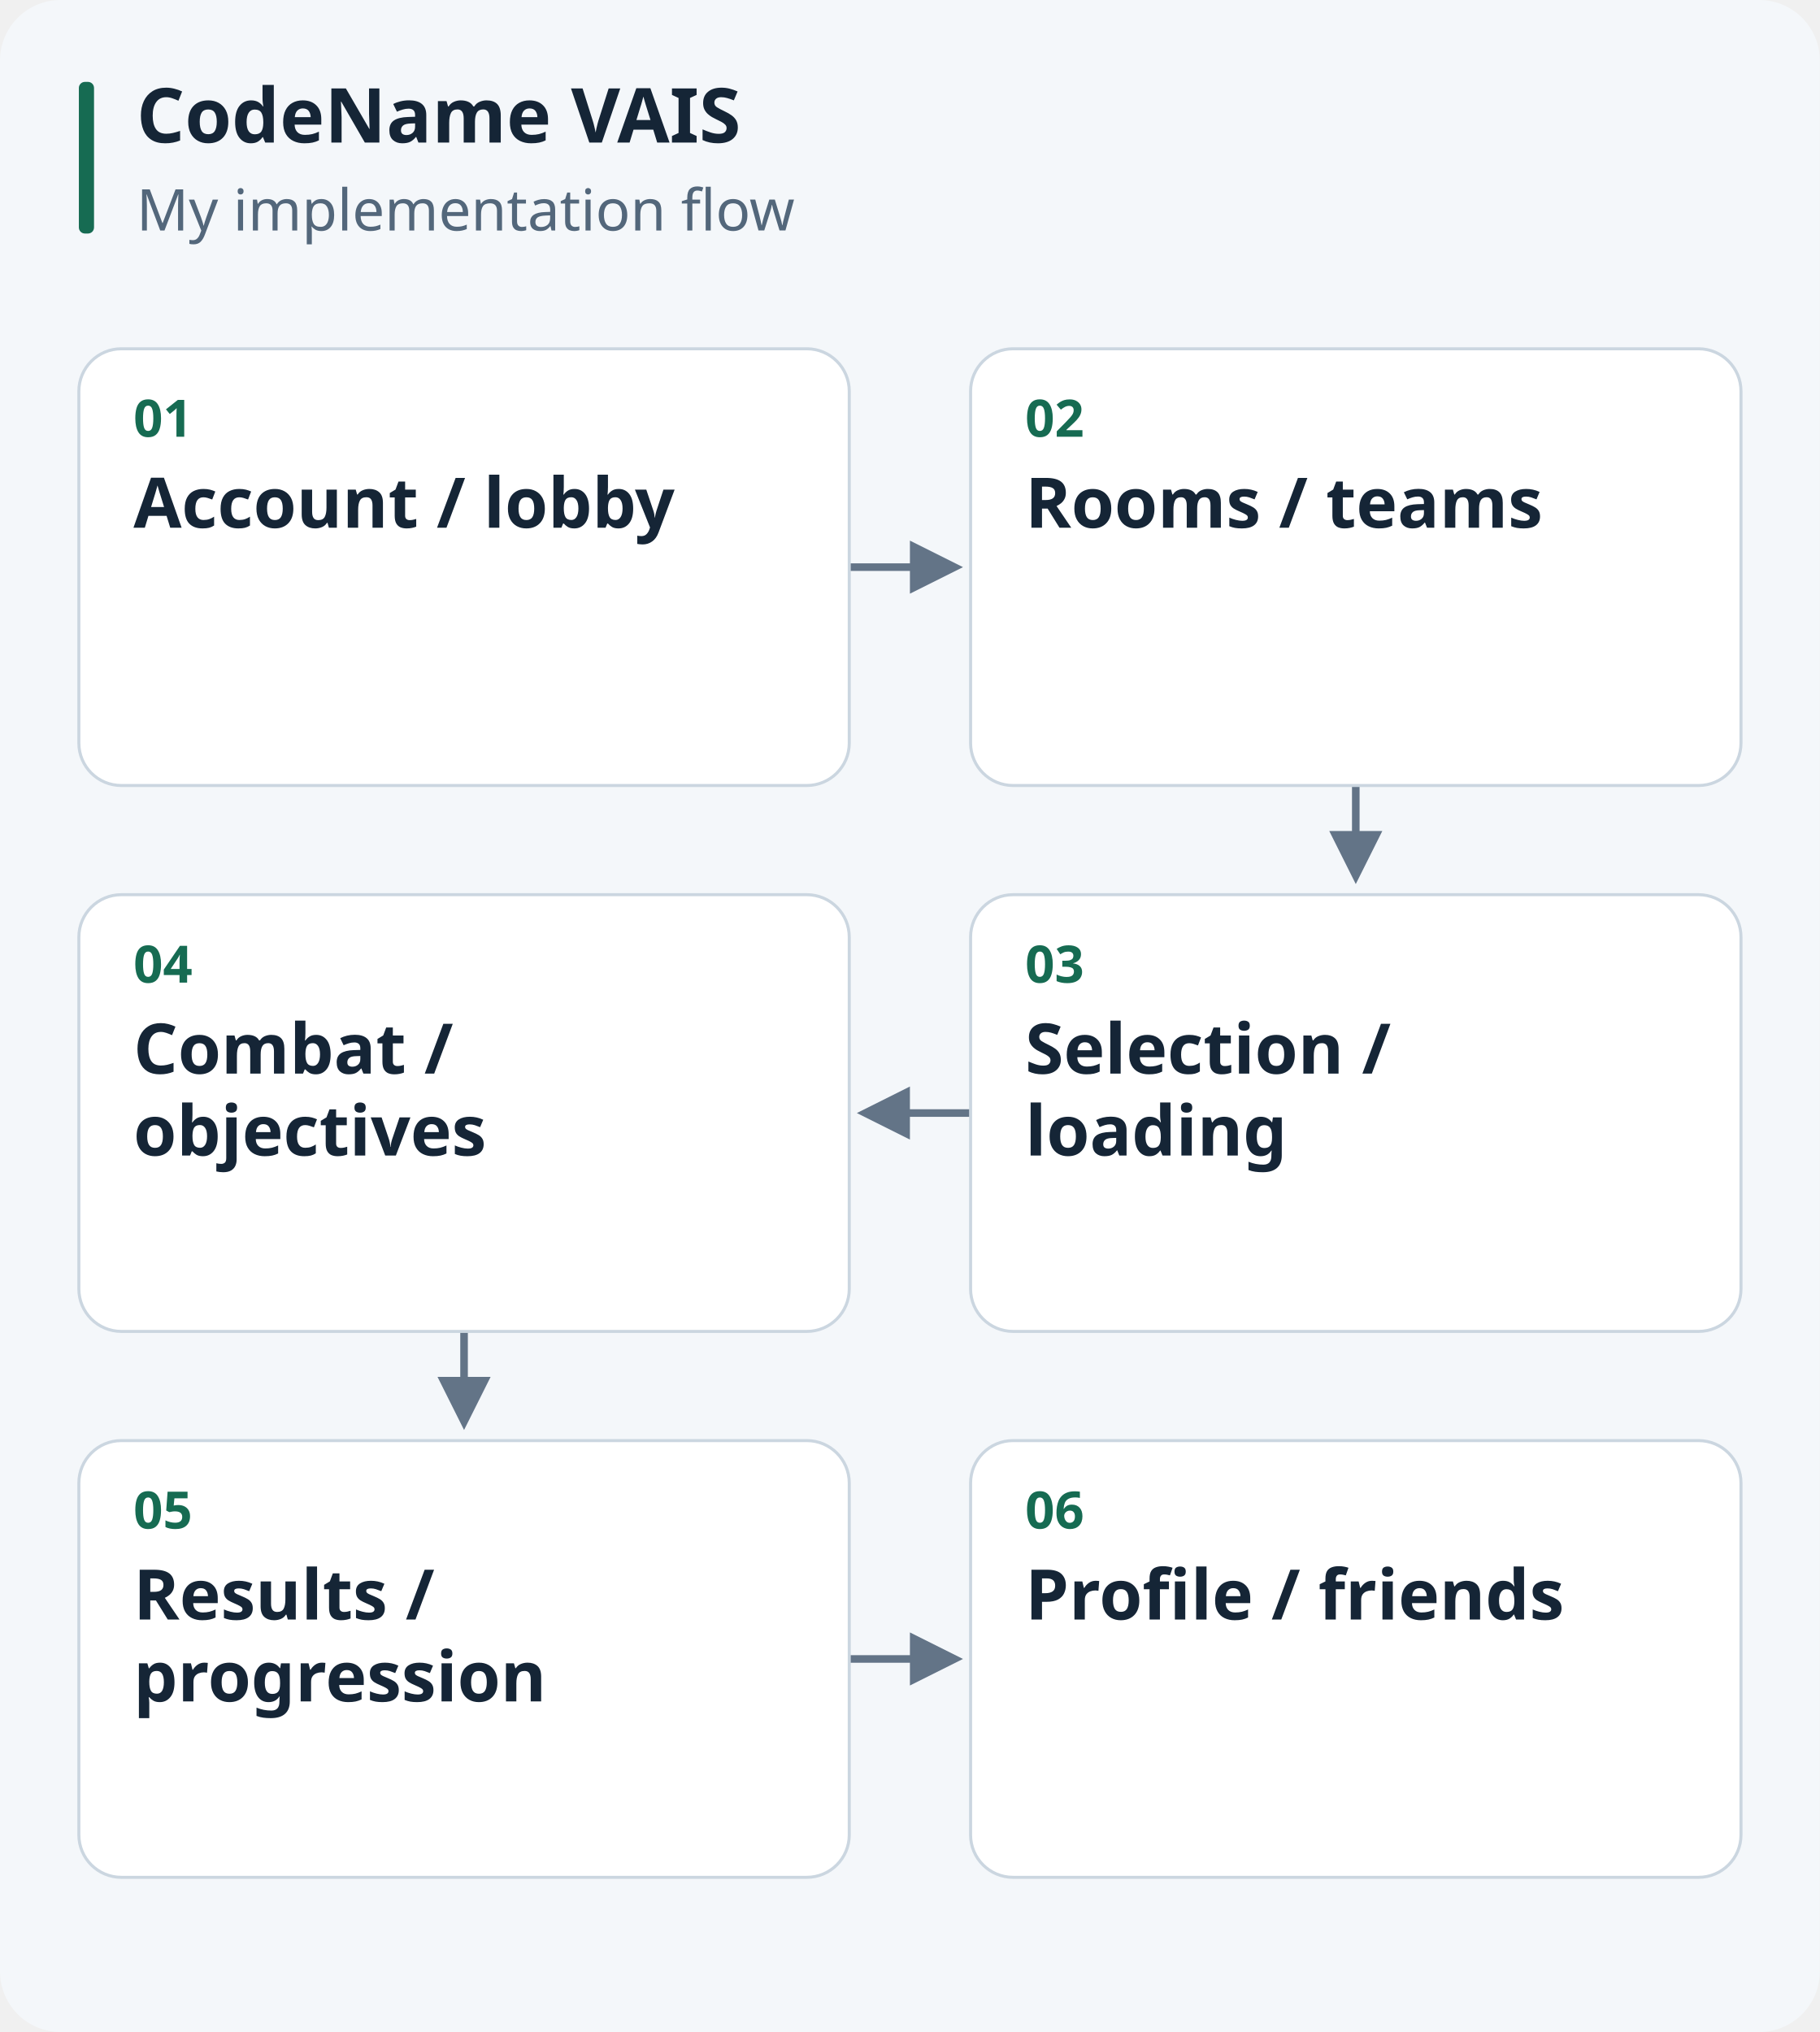
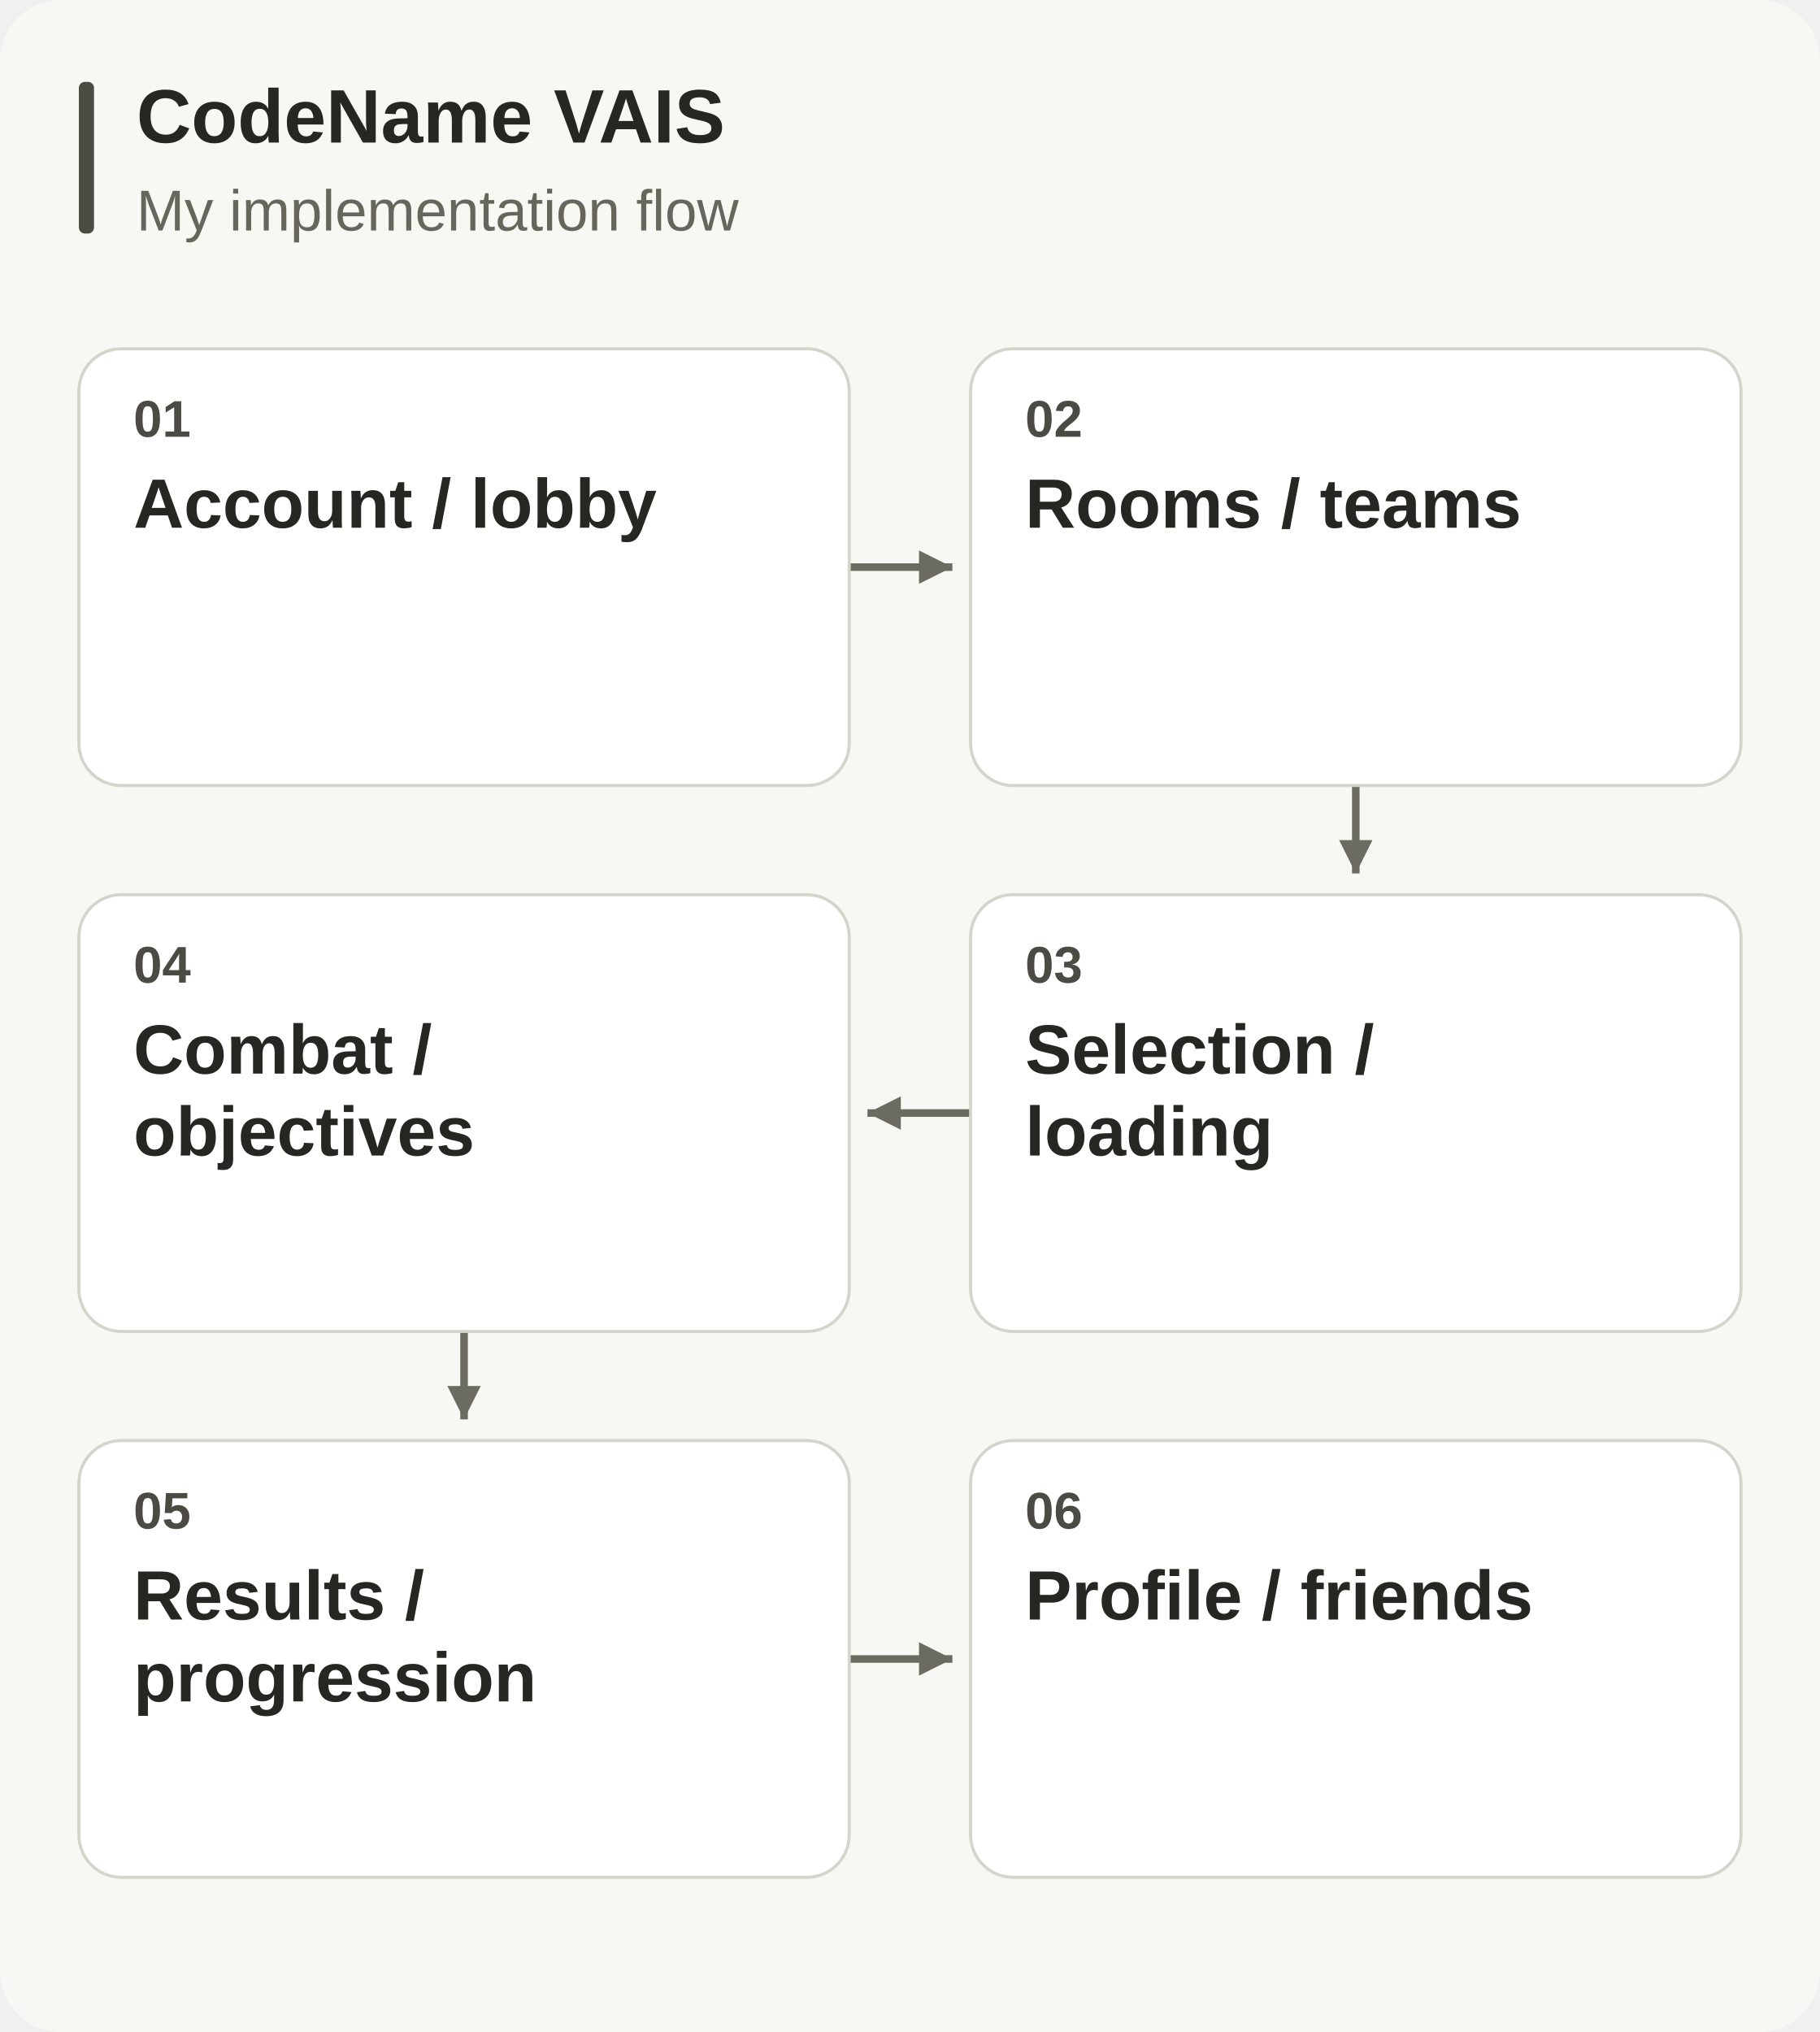
<svg xmlns="http://www.w3.org/2000/svg" width="600" height="670" viewBox="0 0 600 670" role="img" aria-labelledby="title desc">
-   <defs>
-     <marker id="arrow" viewBox="0 0 10 10" refX="8" refY="5" markerWidth="7" markerHeight="7" orient="auto-start-reverse">
-       <path d="M0 0 L10 5 L0 10Z" fill="#637487" />
-     </marker>
-   </defs>
-   <rect width="600" height="100%" rx="20" fill="#f4f7fa" />
-   <rect x="26" y="27" width="5" height="50" rx="2" fill="#166b52" />
-   <text x="45" y="47" fill="#152536" font-size="25" font-weight="700" font-family="Segoe UI,Malgun Gothic,Yu Gothic,sans-serif">CodeName VAIS</text>
-   <text x="45" y="76" fill="#53677b" font-size="19" font-family="Segoe UI,Malgun Gothic,Yu Gothic,sans-serif">My implementation flow</text>
-   <path d="M280 187 H314" fill="none" stroke="#637487" stroke-width="2.5" marker-end="url(#arrow)" />
-   <path d="M447 259 V288" fill="none" stroke="#637487" stroke-width="2.5" marker-end="url(#arrow)" />
-   <path d="M320 367 H286" fill="none" stroke="#637487" stroke-width="2.5" marker-end="url(#arrow)" />
-   <path d="M153 439 V468" fill="none" stroke="#637487" stroke-width="2.5" marker-end="url(#arrow)" />
-   <path d="M280 547 H314" fill="none" stroke="#637487" stroke-width="2.5" marker-end="url(#arrow)" />
-   <rect x="26" y="115" width="254" height="144" rx="14" fill="#fff" stroke="#cbd6e0" />
-   <text x="44" y="144" font-size="17" font-weight="700" fill="#166b52" font-family="Segoe UI,sans-serif">01</text>
-   <text x="44" y="174" fill="#152536" font-size="23" font-weight="600" font-family="Segoe UI,Malgun Gothic,Yu Gothic,sans-serif">Account / lobby</text>
-   <rect x="320" y="115" width="254" height="144" rx="14" fill="#fff" stroke="#cbd6e0" />
-   <text x="338" y="144" font-size="17" font-weight="700" fill="#166b52" font-family="Segoe UI,sans-serif">02</text>
-   <text x="338" y="174" fill="#152536" font-size="23" font-weight="600" font-family="Segoe UI,Malgun Gothic,Yu Gothic,sans-serif">Rooms / teams</text>
-   <rect x="320" y="295" width="254" height="144" rx="14" fill="#fff" stroke="#cbd6e0" />
-   <text x="338" y="324" font-size="17" font-weight="700" fill="#166b52" font-family="Segoe UI,sans-serif">03</text>
-   <text x="338" y="354" fill="#152536" font-size="23" font-weight="600" font-family="Segoe UI,Malgun Gothic,Yu Gothic,sans-serif">Selection /</text>
-   <text x="338" y="381" fill="#152536" font-size="23" font-weight="600" font-family="Segoe UI,Malgun Gothic,Yu Gothic,sans-serif">loading</text>
-   <rect x="26" y="295" width="254" height="144" rx="14" fill="#fff" stroke="#cbd6e0" />
-   <text x="44" y="324" font-size="17" font-weight="700" fill="#166b52" font-family="Segoe UI,sans-serif">04</text>
-   <text x="44" y="354" fill="#152536" font-size="23" font-weight="600" font-family="Segoe UI,Malgun Gothic,Yu Gothic,sans-serif">Combat /</text>
-   <text x="44" y="381" fill="#152536" font-size="23" font-weight="600" font-family="Segoe UI,Malgun Gothic,Yu Gothic,sans-serif">objectives</text>
-   <rect x="26" y="475" width="254" height="144" rx="14" fill="#fff" stroke="#cbd6e0" />
-   <text x="44" y="504" font-size="17" font-weight="700" fill="#166b52" font-family="Segoe UI,sans-serif">05</text>
-   <text x="44" y="534" fill="#152536" font-size="23" font-weight="600" font-family="Segoe UI,Malgun Gothic,Yu Gothic,sans-serif">Results /</text>
-   <text x="44" y="561" fill="#152536" font-size="23" font-weight="600" font-family="Segoe UI,Malgun Gothic,Yu Gothic,sans-serif">progression</text>
-   <rect x="320" y="475" width="254" height="144" rx="14" fill="#fff" stroke="#cbd6e0" />
-   <text x="338" y="504" font-size="17" font-weight="700" fill="#166b52" font-family="Segoe UI,sans-serif">06</text>
-   <text x="338" y="534" fill="#152536" font-size="23" font-weight="600" font-family="Segoe UI,Malgun Gothic,Yu Gothic,sans-serif">Profile / friends</text>
+   <rect width="600" height="100%" rx="20" fill="#f7f7f3" />
+   <rect x="26" y="27" width="5" height="50" rx="2" fill="#4b4b43" />
+   <text x="45" y="47" fill="#262623" font-size="25" font-weight="700" font-family="Segoe UI,Arial,sans-serif">CodeName VAIS</text>
+   <text x="45" y="76" fill="#66665d" font-size="19" font-family="Segoe UI,Arial,sans-serif">My implementation flow</text>
+   <path d="M280 187 H314" fill="none" stroke="#6b6b62" stroke-width="2.5" stroke-linejoin="round" />
+   <polygon points="314,187 303,181.5 303,192.5" fill="#6b6b62" />
+   <path d="M447 259 V288" fill="none" stroke="#6b6b62" stroke-width="2.5" stroke-linejoin="round" />
+   <polygon points="447,288 452.5,277 441.5,277" fill="#6b6b62" />
+   <path d="M320 367 H286" fill="none" stroke="#6b6b62" stroke-width="2.5" stroke-linejoin="round" />
+   <polygon points="286,367 297,372.5 297,361.5" fill="#6b6b62" />
+   <path d="M153 439 V468" fill="none" stroke="#6b6b62" stroke-width="2.5" stroke-linejoin="round" />
+   <polygon points="153,468 158.5,457 147.5,457" fill="#6b6b62" />
+   <path d="M280 547 H314" fill="none" stroke="#6b6b62" stroke-width="2.5" stroke-linejoin="round" />
+   <polygon points="314,547 303,541.5 303,552.5" fill="#6b6b62" />
+   <rect x="26" y="115" width="254" height="144" rx="14" fill="#fff" stroke="#d4d4ca" />
+   <text x="44" y="144" font-size="17" font-weight="700" fill="#4b4b43" font-family="Segoe UI,Arial,sans-serif">01</text>
+   <text x="44" y="174" fill="#262623" font-size="23" font-weight="600" font-family="Segoe UI,Arial,sans-serif">Account / lobby</text>
+   <rect x="320" y="115" width="254" height="144" rx="14" fill="#fff" stroke="#d4d4ca" />
+   <text x="338" y="144" font-size="17" font-weight="700" fill="#4b4b43" font-family="Segoe UI,Arial,sans-serif">02</text>
+   <text x="338" y="174" fill="#262623" font-size="23" font-weight="600" font-family="Segoe UI,Arial,sans-serif">Rooms / teams</text>
+   <rect x="320" y="295" width="254" height="144" rx="14" fill="#fff" stroke="#d4d4ca" />
+   <text x="338" y="324" font-size="17" font-weight="700" fill="#4b4b43" font-family="Segoe UI,Arial,sans-serif">03</text>
+   <text x="338" y="354" fill="#262623" font-size="23" font-weight="600" font-family="Segoe UI,Arial,sans-serif">Selection /</text>
+   <text x="338" y="381" fill="#262623" font-size="23" font-weight="600" font-family="Segoe UI,Arial,sans-serif">loading</text>
+   <rect x="26" y="295" width="254" height="144" rx="14" fill="#fff" stroke="#d4d4ca" />
+   <text x="44" y="324" font-size="17" font-weight="700" fill="#4b4b43" font-family="Segoe UI,Arial,sans-serif">04</text>
+   <text x="44" y="354" fill="#262623" font-size="23" font-weight="600" font-family="Segoe UI,Arial,sans-serif">Combat /</text>
+   <text x="44" y="381" fill="#262623" font-size="23" font-weight="600" font-family="Segoe UI,Arial,sans-serif">objectives</text>
+   <rect x="26" y="475" width="254" height="144" rx="14" fill="#fff" stroke="#d4d4ca" />
+   <text x="44" y="504" font-size="17" font-weight="700" fill="#4b4b43" font-family="Segoe UI,Arial,sans-serif">05</text>
+   <text x="44" y="534" fill="#262623" font-size="23" font-weight="600" font-family="Segoe UI,Arial,sans-serif">Results /</text>
+   <text x="44" y="561" fill="#262623" font-size="23" font-weight="600" font-family="Segoe UI,Arial,sans-serif">progression</text>
+   <rect x="320" y="475" width="254" height="144" rx="14" fill="#fff" stroke="#d4d4ca" />
+   <text x="338" y="504" font-size="17" font-weight="700" fill="#4b4b43" font-family="Segoe UI,Arial,sans-serif">06</text>
+   <text x="338" y="534" fill="#262623" font-size="23" font-weight="600" font-family="Segoe UI,Arial,sans-serif">Profile / friends</text>
</svg>
